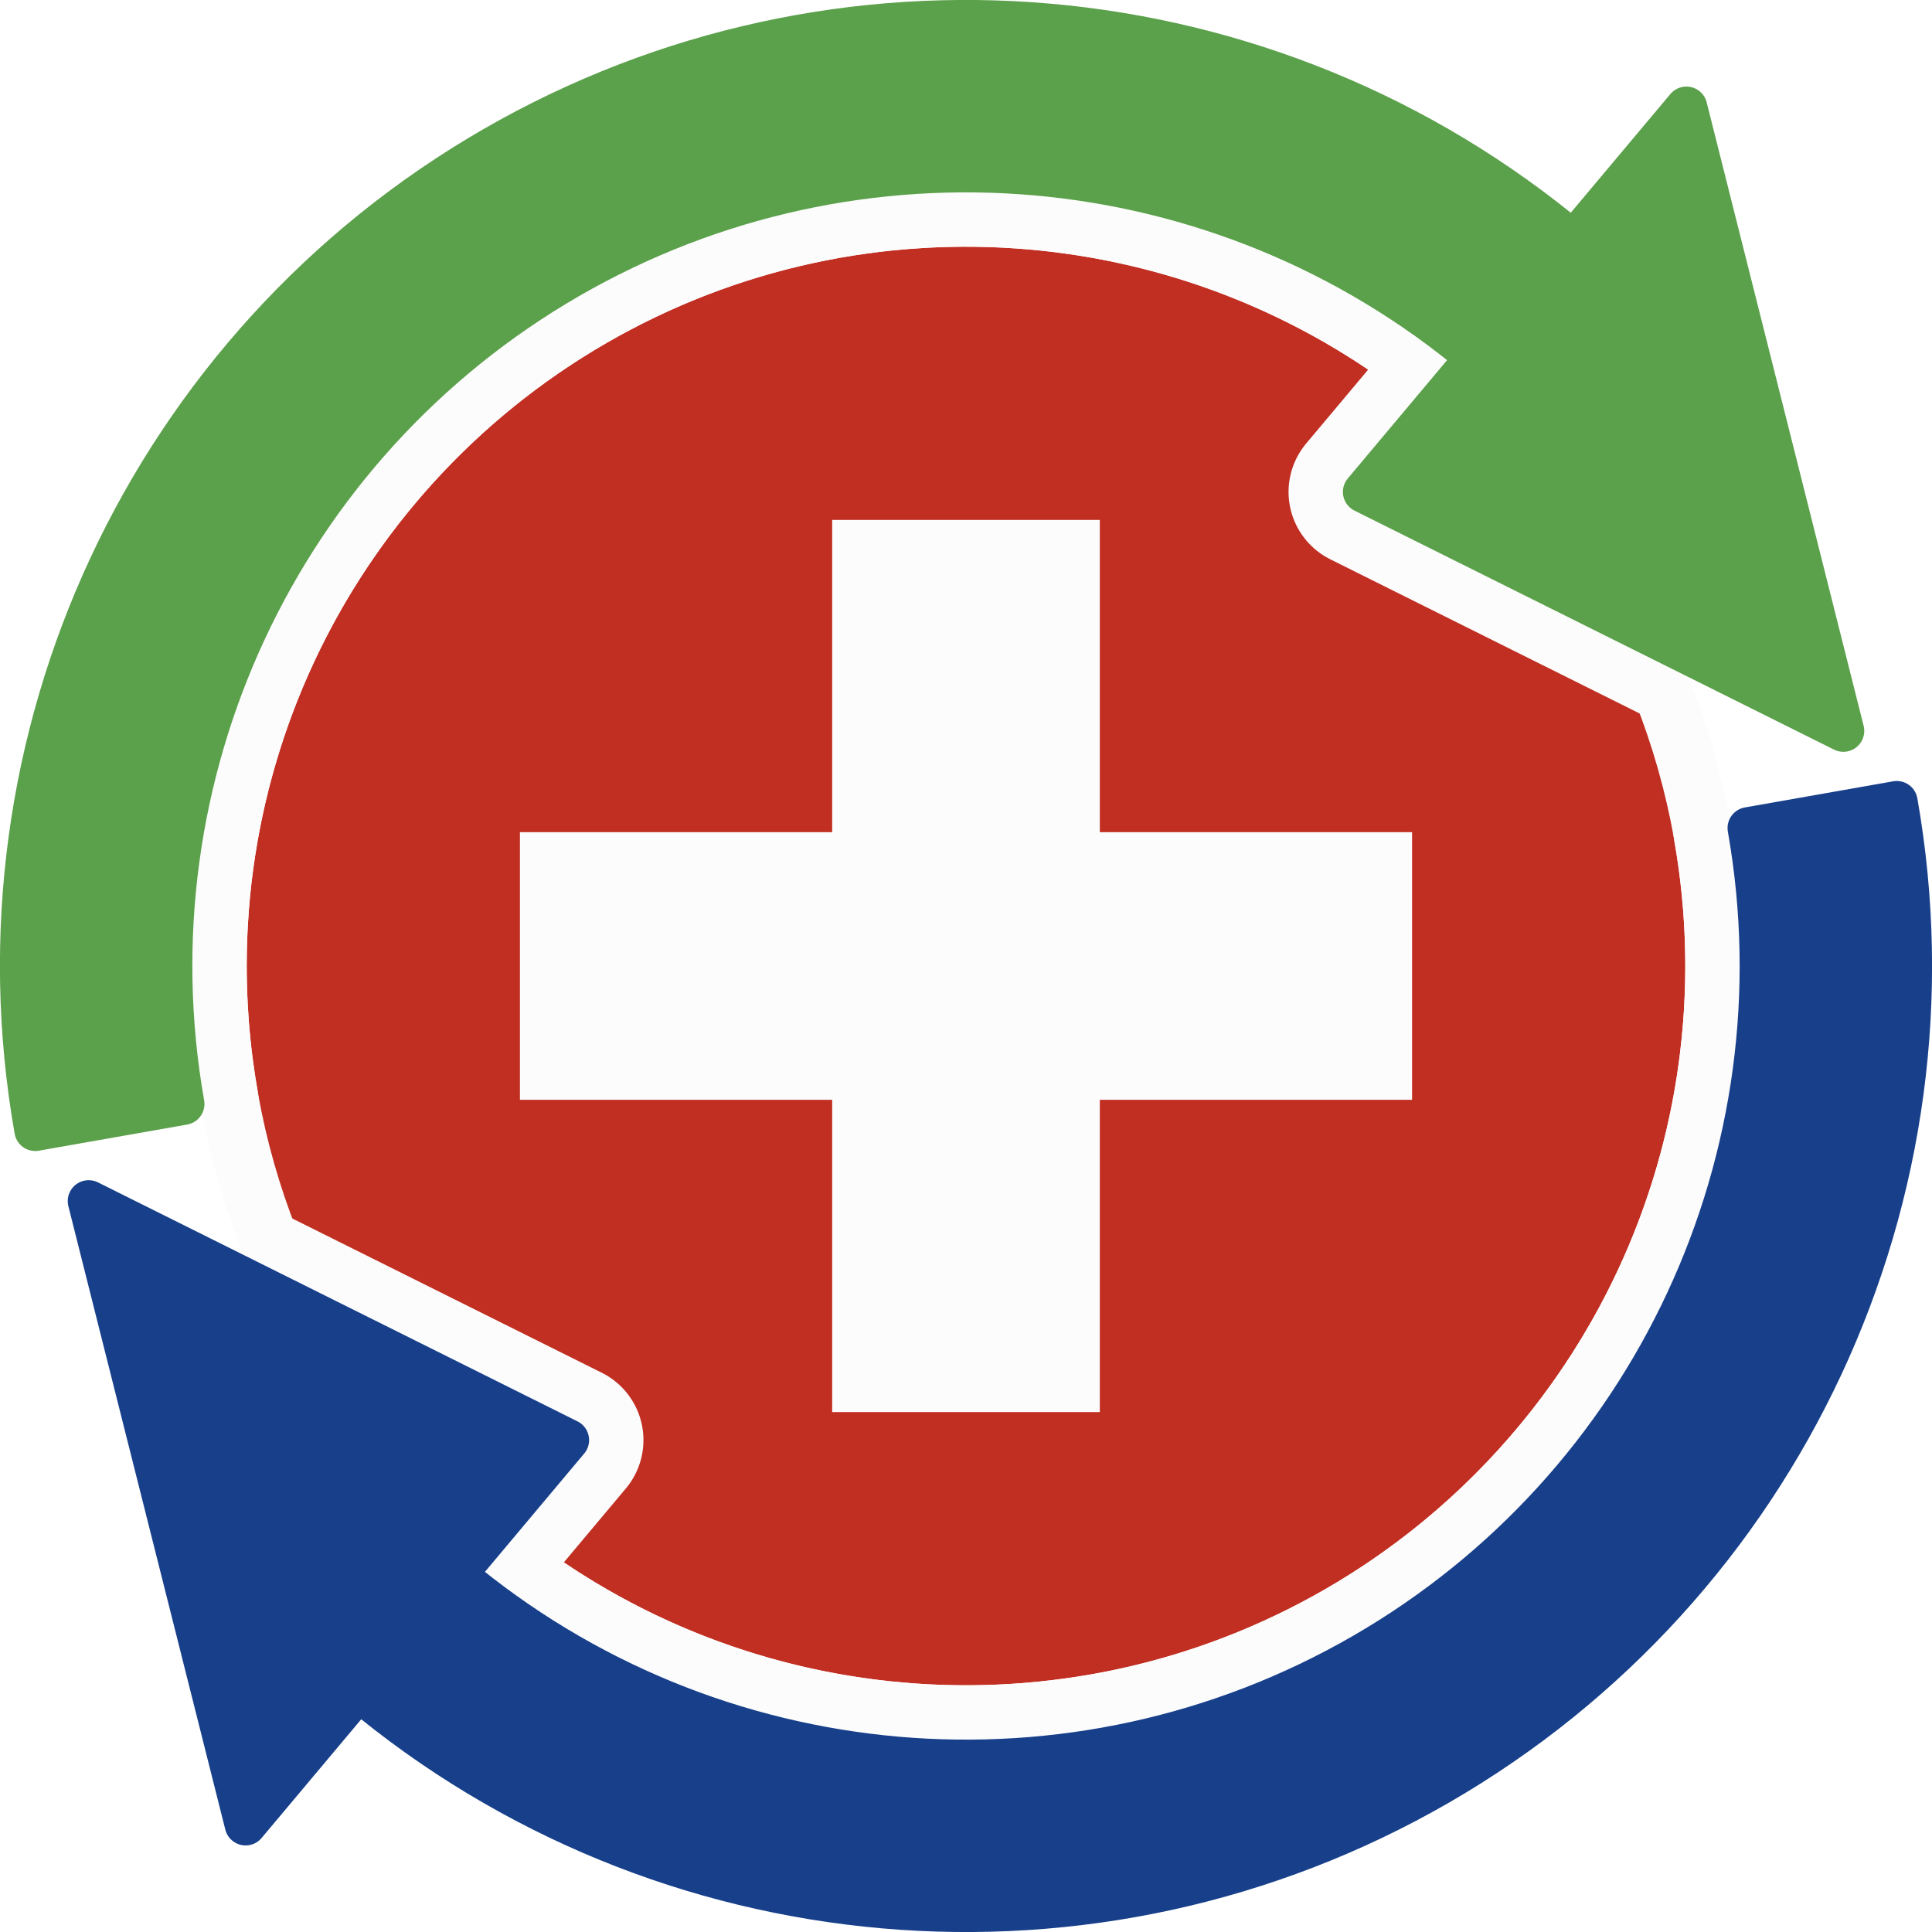
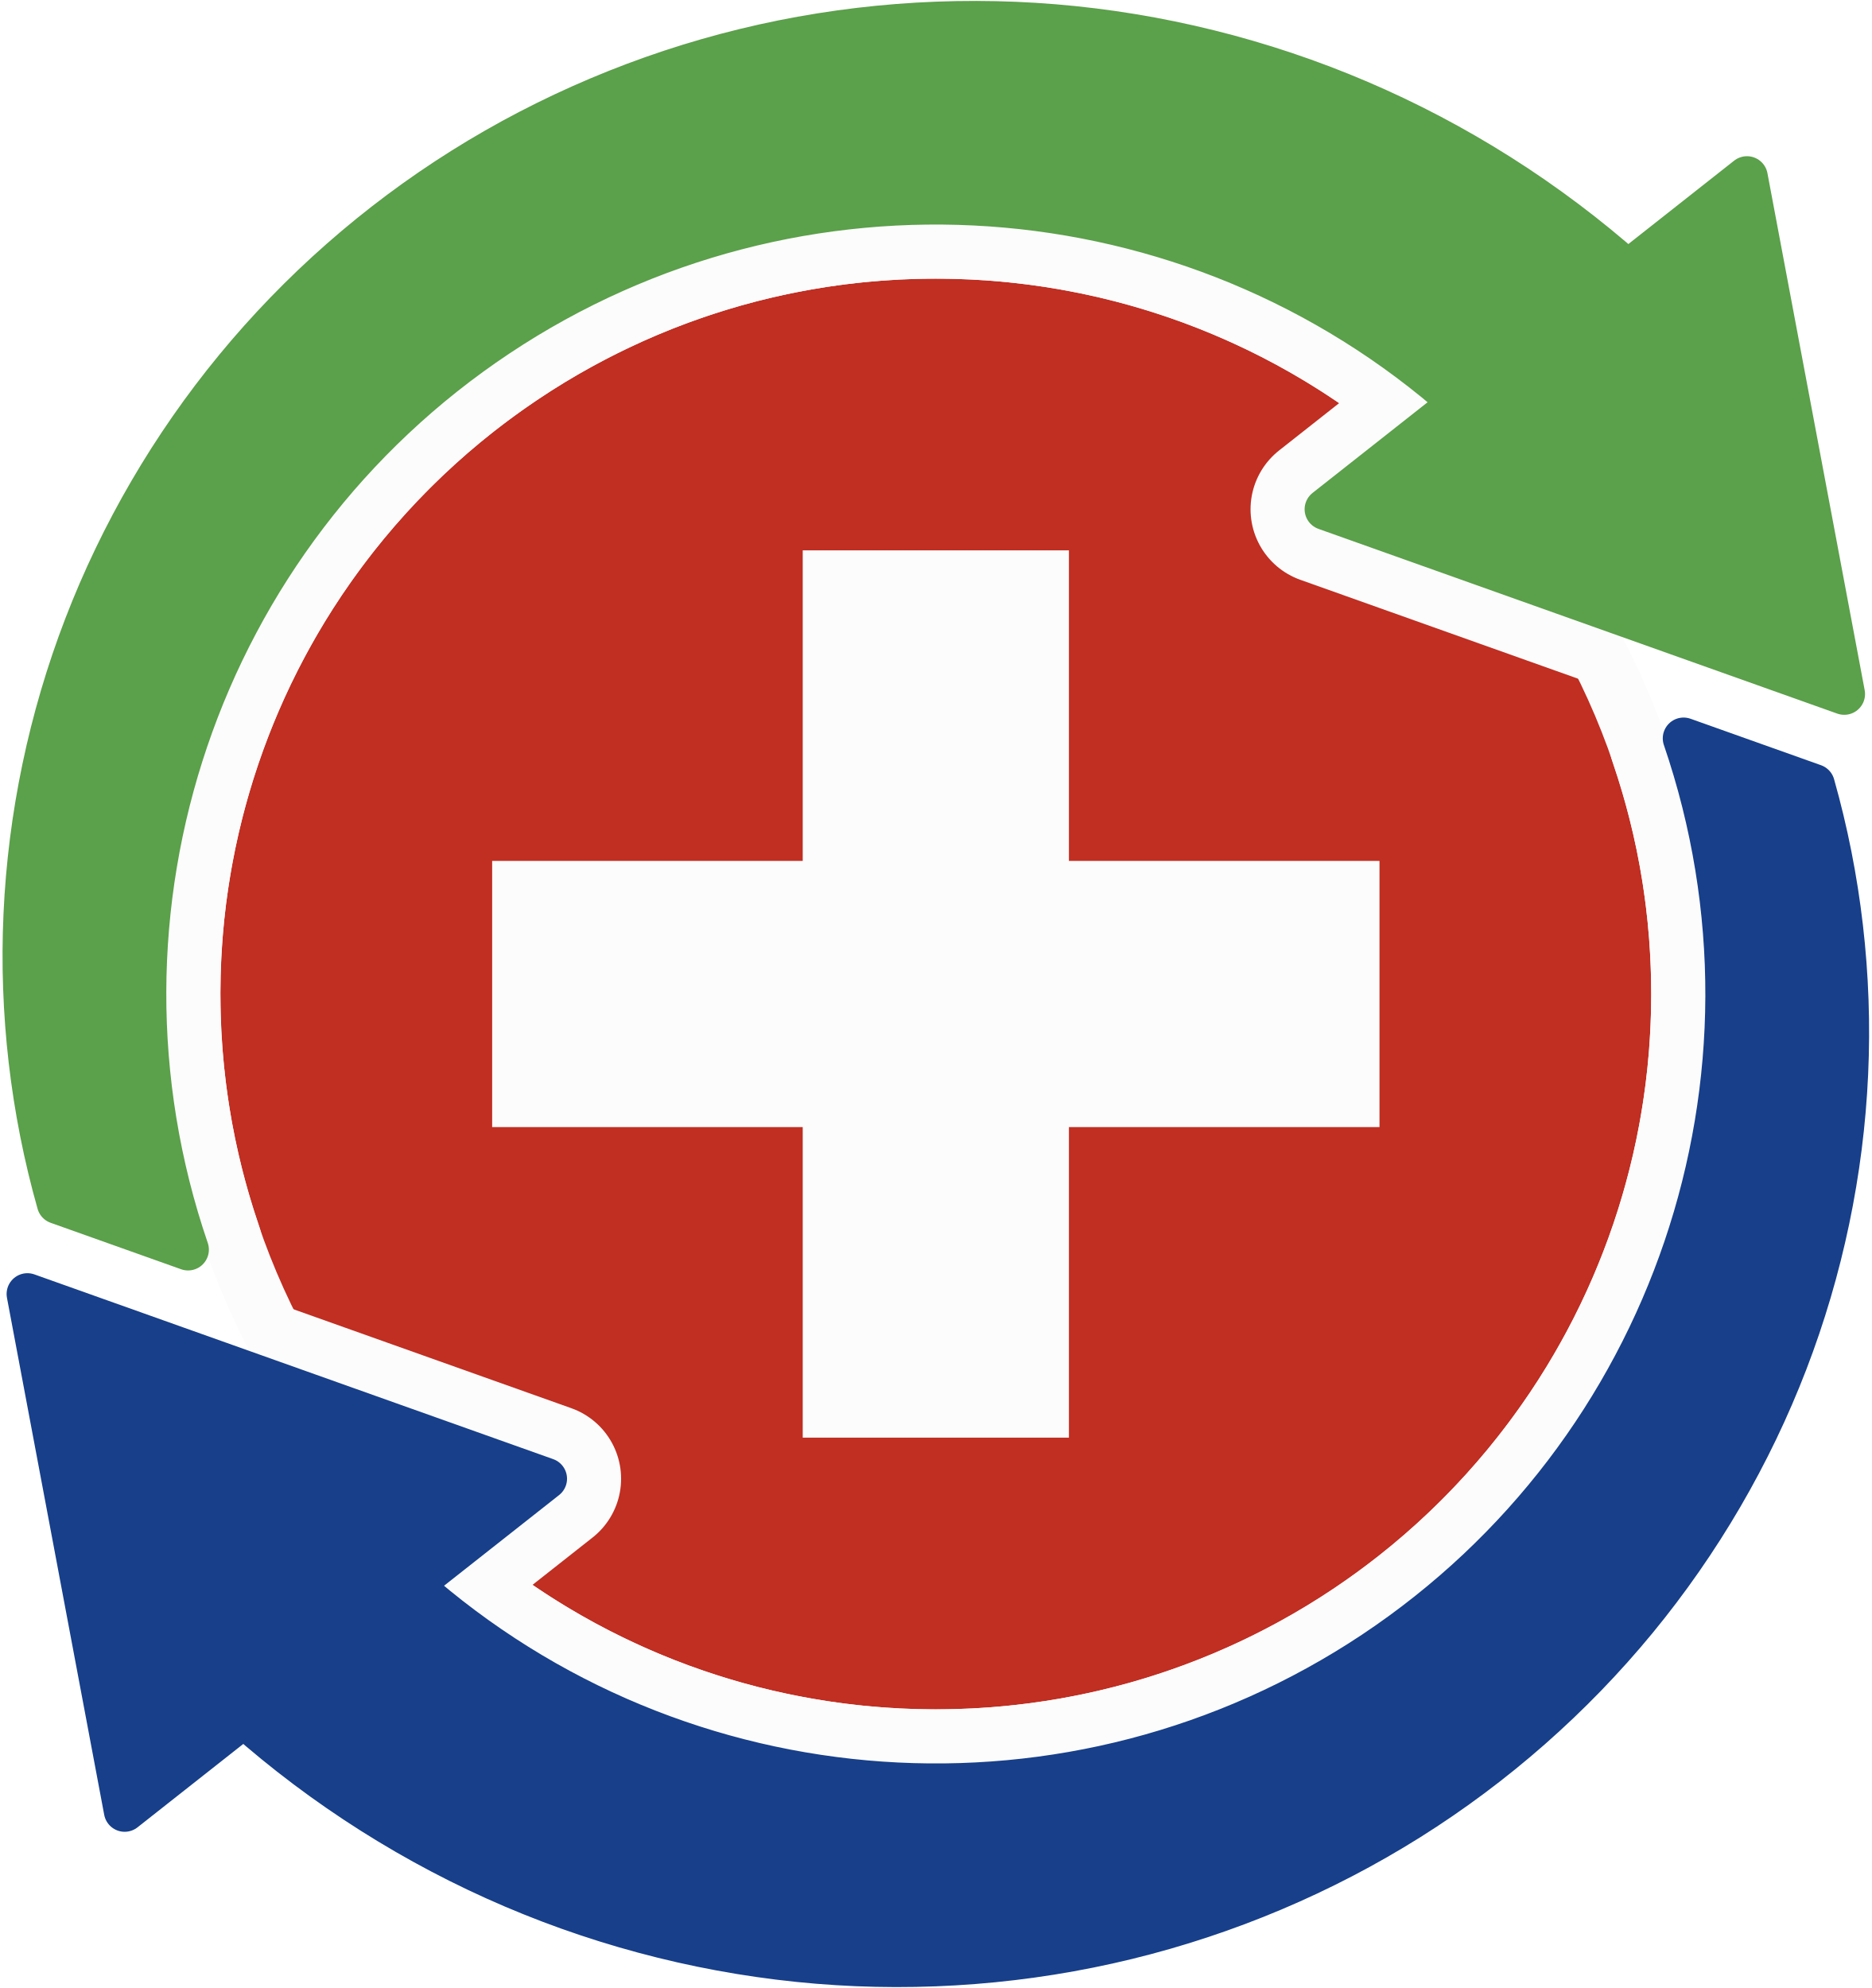
- <svg xmlns="http://www.w3.org/2000/svg" viewBox="-231 -231 462 462">
+ <svg xmlns="http://www.w3.org/2000/svg" viewBox="-225 -239 450 478">
  <defs>
-     <path id="arrow" d="M-222.57 39.24A226 226 0 0 1 145.27 -173.13L172.27 -205.3L209.8 -56.22L95.13 -113.37L122.13 -145.55A190 190 0 0 0 -187.11 32.99Z" />
+     <path id="arrow" d="M-211.15 50.3C-217.48 27.94 -220.24 4.39 -219.16 -19.15C-218.09 -42.68 -213.2 -66.2 -204.63 -88.49C-196.06 -110.77 -183.82 -131.81 -168.45 -150.49C-153.08 -169.17 -134.58 -185.48 -113.83 -198.51C-93.07 -211.54 -70.07 -221.29 -45.96 -227.17C-21.85 -233.05 3.37 -235.05 28.42 -232.99C53.47 -230.92 78.34 -224.78 101.74 -214.78C125.14 -204.78 147.07 -190.92 166.35 -173.83L195.03 -196.44L218.41 -72.13L93.67 -116.55L126.11 -142.12A190 190 0 0 0 -179.78 61.47Z" />
    <clipPath id="inside">
      <circle r="185" />
    </clipPath>
  </defs>
  <circle r="186" fill="#fcfcfc" />
  <circle r="172" fill="#c12e22" />
  <g clip-path="url(#inside)" fill="#fcfcfc" stroke="#fcfcfc" stroke-width="36" stroke-linejoin="round">
    <use href="#arrow" />
    <use href="#arrow" transform="rotate(180)" />
  </g>
  <g stroke-width="10" stroke-linejoin="round">
    <use href="#arrow" fill="#5ba04a" stroke="#5ba04a" />
    <use href="#arrow" fill="#173f8a" stroke="#173f8a" transform="rotate(180)" />
  </g>
  <path d="M-32 -106.67h64v74.67h74.67v64h-74.67v74.67h-64v-74.67h-74.67v-64h74.67Z" fill="#fcfcfc" />
</svg>
